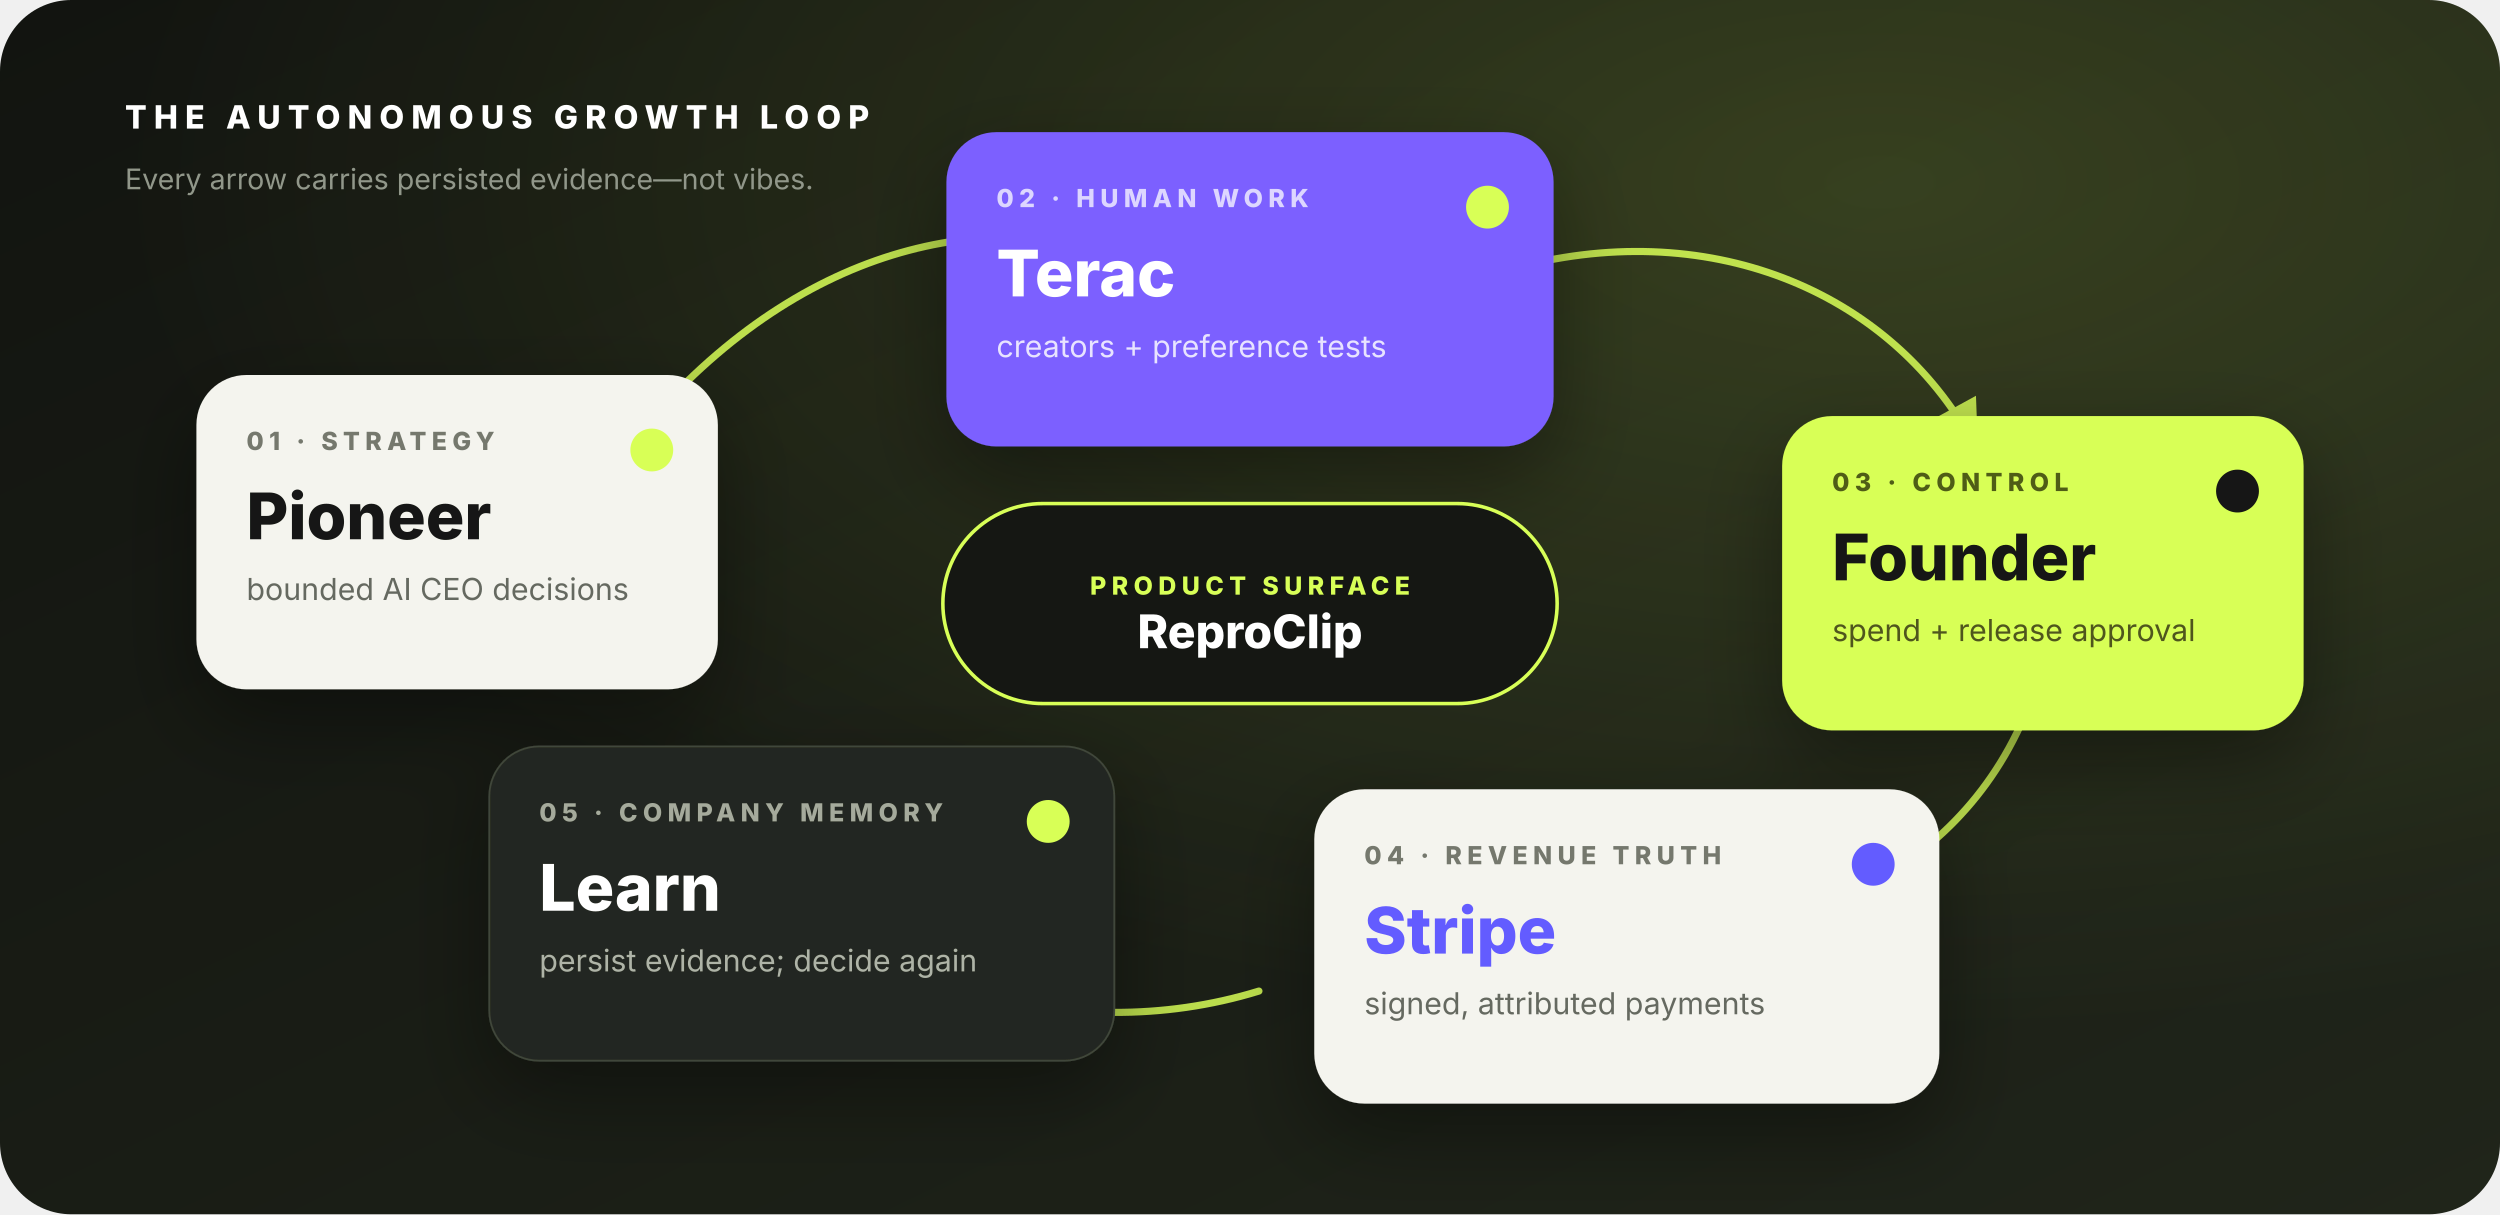
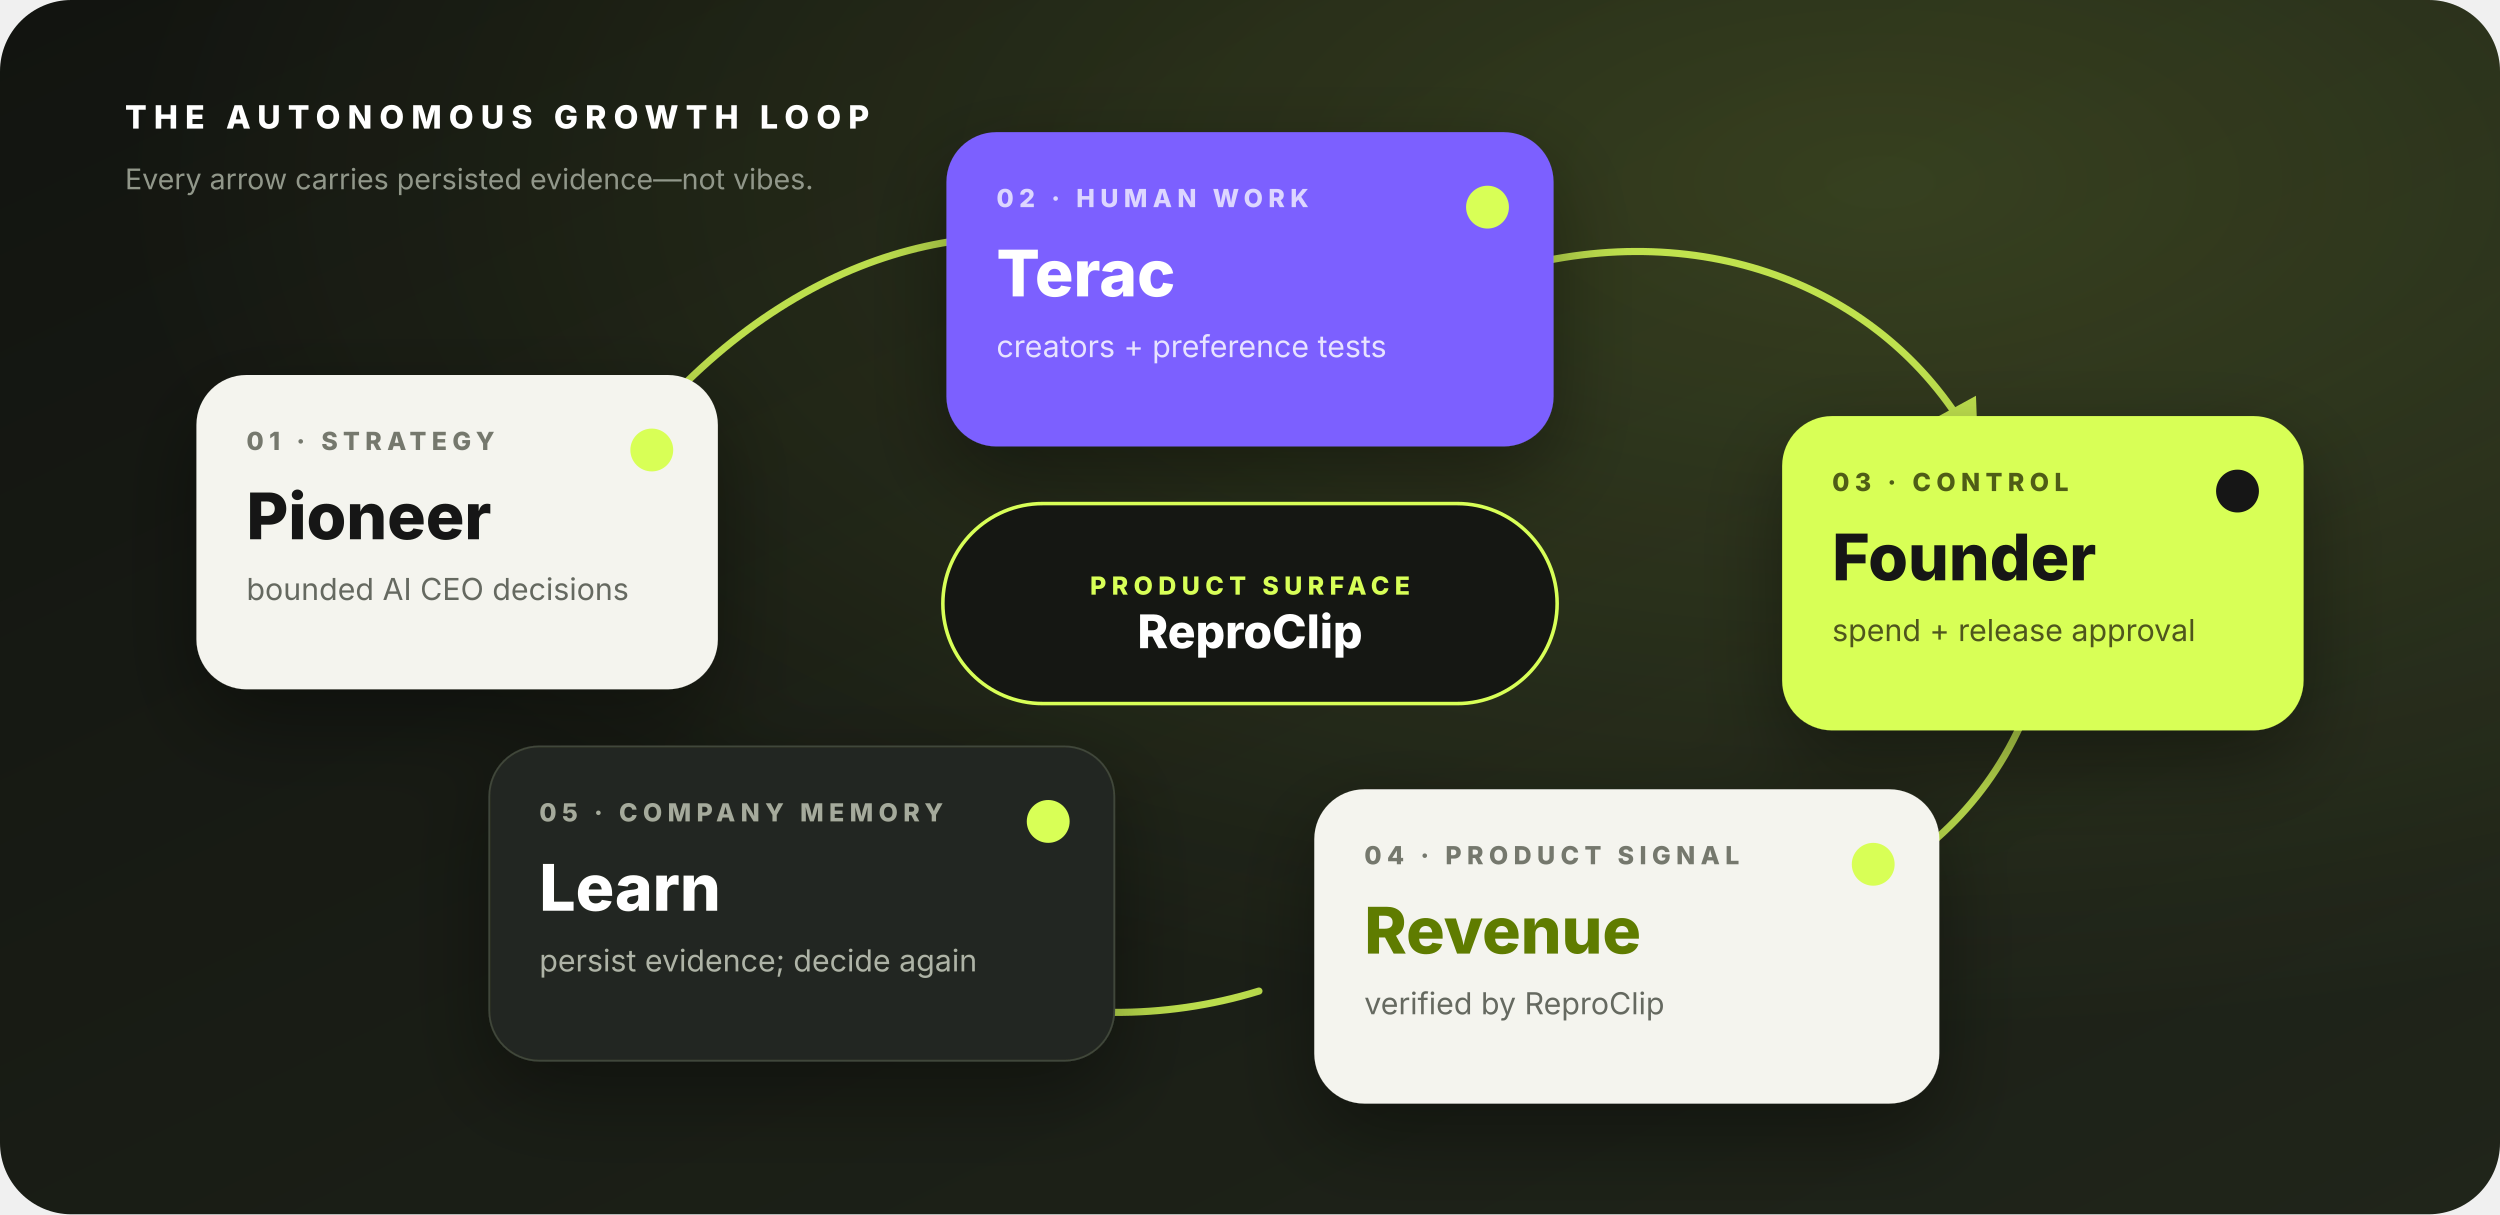
<svg xmlns="http://www.w3.org/2000/svg" width="1400" height="680" viewBox="0 0 1400 680" role="img" aria-labelledby="title desc">
  <defs>
    <linearGradient id="bg" x1="0" y1="0" x2="1" y2="1">
      <stop stop-color="#121410" />
      <stop offset="1" stop-color="#20251a" />
    </linearGradient>
    <radialGradient id="glow" cx="75%" cy="15%" r="70%">
      <stop stop-color="#d8ff57" stop-opacity=".16" />
      <stop offset="1" stop-color="#d8ff57" stop-opacity="0" />
    </radialGradient>
    <filter id="shadow">
      <feDropShadow dx="0" dy="18" stdDeviation="24" flood-color="#000" flood-opacity=".38" />
    </filter>
    <marker id="arrow" viewBox="0 0 10 10" refX="8" refY="5" markerWidth="7" markerHeight="7" orient="auto-start-reverse">
      <path d="M 0 0 L 10 5 L 0 10 z" fill="#d8ff57" />
    </marker>
  </defs>
  <rect width="1400" height="680" rx="40" fill="url(#bg)" />
  <rect width="1400" height="680" rx="40" fill="url(#glow)" />
  <g fill="none" stroke="#d8ff57" stroke-width="4" stroke-linecap="round" marker-end="url(#arrow)" opacity=".85">
    <path d="M368 231 C455 135 561 112 655 150" />
    <path d="M845 151 C955 120 1058 162 1105 248" />
    <path d="M1142 378 C1111 483 1011 531 910 521" />
    <path d="M705 555 C598 588 478 550 423 473" />
    <path d="M285 376 C245 324 258 264 304 226" />
  </g>
  <g font-family="Inter, Arial, sans-serif" filter="url(#shadow)">
    <g transform="translate(110 210)">
      <rect width="292" height="176" rx="28" fill="#f4f4ee" />
      <text x="28" y="42" fill="#74786d" font-size="14" font-weight="800" letter-spacing="3">01 · STRATEGY</text>
      <text x="28" y="92" fill="#151713" font-size="36" font-weight="800">Pioneer</text>
      <text x="28" y="126" fill="#656960" font-size="17">bounded AI CEO decisions</text>
      <circle cx="255" cy="42" r="12" fill="#d8ff57" />
    </g>
    <g transform="translate(530 74)">
      <rect width="340" height="176" rx="28" fill="#7b61ff" />
      <text x="28" y="42" fill="#ddd6ff" font-size="14" font-weight="800" letter-spacing="3">02 · HUMAN WORK</text>
      <text x="28" y="92" fill="#fff" font-size="36" font-weight="800">Terac</text>
      <text x="28" y="126" fill="#e8e3ff" font-size="17">creators + preference tests</text>
      <circle cx="303" cy="42" r="12" fill="#d8ff57" />
    </g>
    <g transform="translate(998 233)">
      <rect width="292" height="176" rx="28" fill="#d8ff57" />
      <text x="28" y="42" fill="#4f5d18" font-size="14" font-weight="800" letter-spacing="3">03 · CONTROL</text>
      <text x="28" y="92" fill="#151713" font-size="36" font-weight="800">Founder</text>
      <text x="28" y="126" fill="#4f561f" font-size="17">spend + release approval</text>
      <circle cx="255" cy="42" r="12" fill="#151713" />
    </g>
    <g transform="translate(736 442)">
      <rect width="350" height="176" rx="28" fill="#f4f4ee" />
-       <text x="28" y="42" fill="#74786d" font-size="14" font-weight="800" letter-spacing="3">04 · REVENUE TRUTH</text>
-       <text x="28" y="92" fill="#635bff" font-size="36" font-weight="800">Stripe</text>
-       <text x="28" y="126" fill="#656960" font-size="17">signed, attributed payments</text>
-       <circle cx="313" cy="42" r="12" fill="#635bff" />
+       <text x="28" y="42" fill="#74786d" font-size="14" font-weight="800" letter-spacing="3">04 · PRODUCT SIGNAL</text>
+       <text x="28" y="92" fill="#5e7c00" font-size="36" font-weight="800">Revenue</text>
+       <text x="28" y="126" fill="#656960" font-size="17">verified by ReproClip</text>
+       <circle cx="313" cy="42" r="12" fill="#d8ff57" />
    </g>
    <g transform="translate(274 418)">
      <rect width="350" height="176" rx="28" fill="#242820" stroke="#40463a" />
      <text x="28" y="42" fill="#a5aa9c" font-size="14" font-weight="800" letter-spacing="3">05 · COMPANY MEMORY</text>
      <text x="28" y="92" fill="#fff" font-size="36" font-weight="800">Learn</text>
      <text x="28" y="126" fill="#aeb3a7" font-size="17">persist evidence; decide again</text>
      <circle cx="313" cy="42" r="12" fill="#d8ff57" />
    </g>
  </g>
  <g transform="translate(528 282)" font-family="Inter, Arial, sans-serif">
    <rect width="344" height="112" rx="56" fill="#151713" stroke="#d8ff57" stroke-width="2" />
    <text x="172" y="51" text-anchor="middle" fill="#d8ff57" font-size="14" font-weight="800" letter-spacing="3">PRODUCT SURFACE</text>
    <text x="172" y="81" text-anchor="middle" fill="#fff" font-size="26" font-weight="800">ReproClip</text>
  </g>
  <text x="70" y="72" fill="#fff" font-family="Inter, Arial, sans-serif" font-size="18" font-weight="800" letter-spacing="4">THE AUTONOMOUS GROWTH LOOP</text>
  <text x="70" y="106" fill="#91978a" font-family="Inter, Arial, sans-serif" font-size="16">Every arrow carries persisted evidence—not vibes.</text>
</svg>
